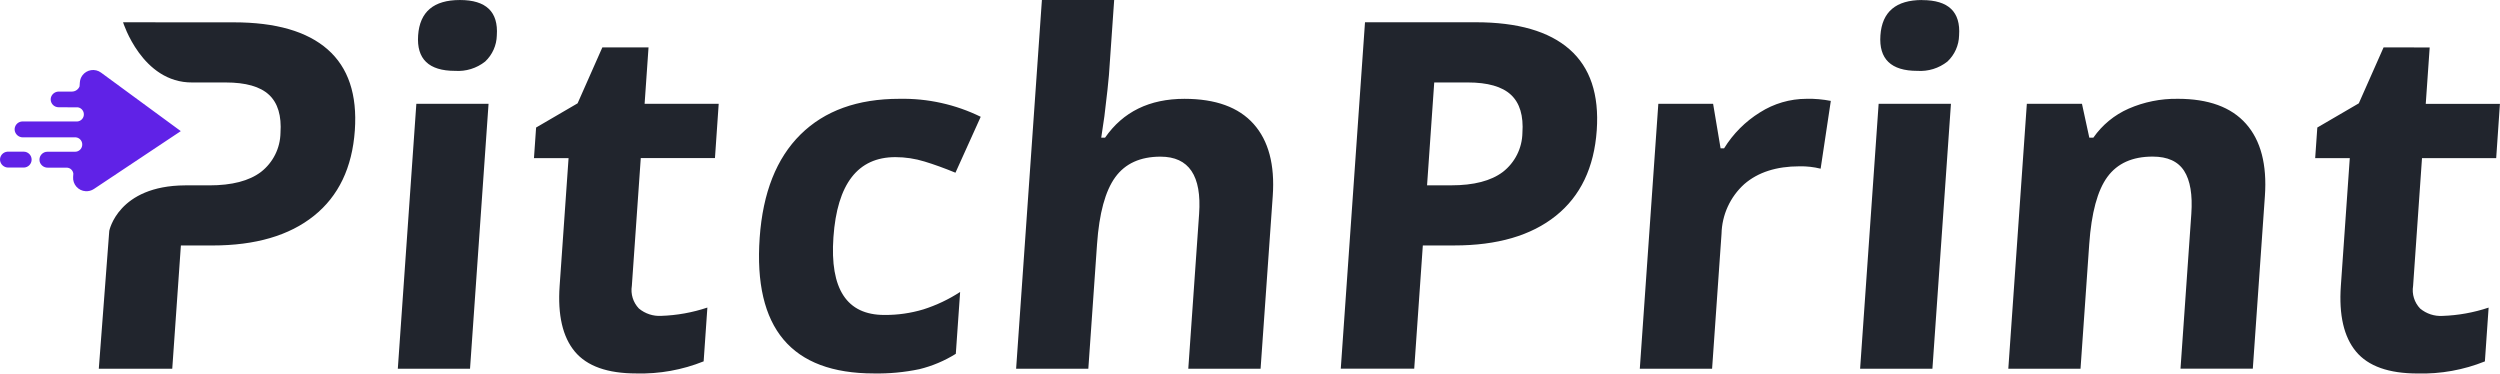
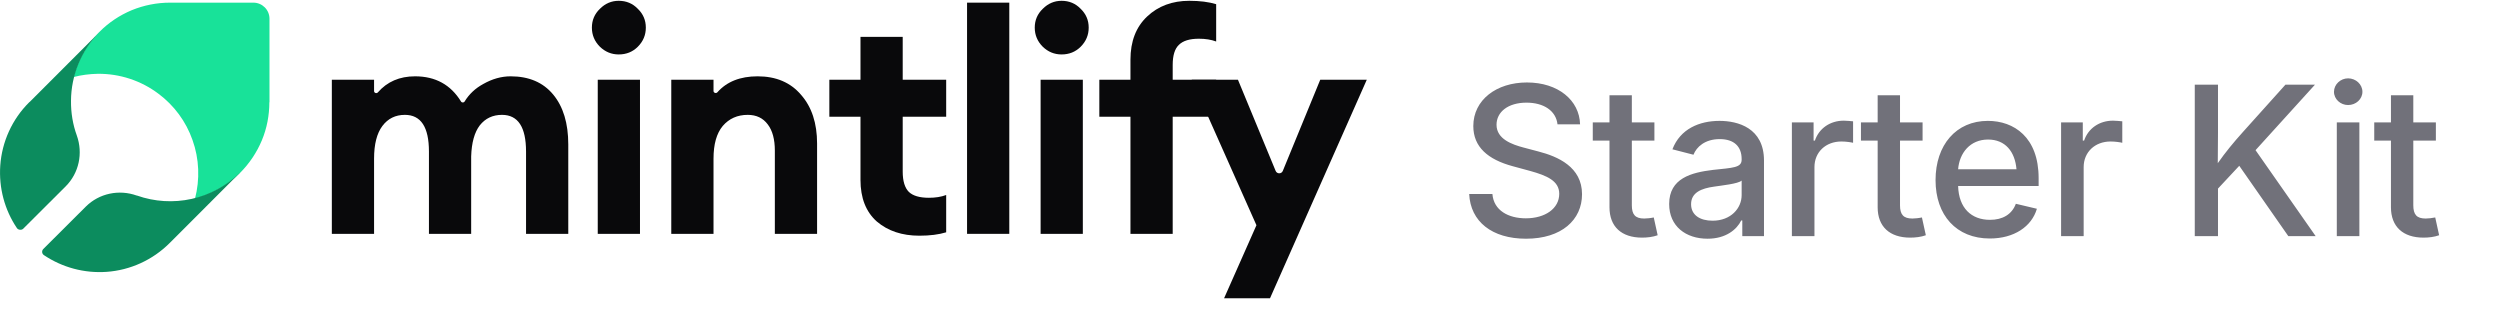
- <svg xmlns="http://www.w3.org/2000/svg" id="Layer_1" data-name="Layer 1" viewBox="0 0 2008.08 300">
-   <defs>
-     <style>.cls-1{fill:#21252d;}.cls-2{fill:#6022e7;}</style>
-   </defs>
-   <g id="Group_8" data-name="Group 8">
-     <path id="Path_17" data-name="Path 17" class="cls-1" d="M209.41-13.43q-31.6,0-33.58,28.36-2,28.55,29.65,28.55A35.11,35.11,0,0,0,229.67,36a29.72,29.72,0,0,0,9.37-21Q241-13.42,209.41-13.43Zm467.46,0L656.16,282.73h58l7-100.11q2.61-37.12,14.6-53.67t36.38-16.56q34.27,0,31,46.06l-8.69,124.3h58.07L862.29,144q2.64-37.68-15.36-57.86T791.42,65.94q-42.21,0-63.83,31.22h-3.07L727.06,80Q730.21,54,730.71,46.9l4.21-60.34Zm707.09,0q-31.59,0-33.57,28.36-2,28.55,29.6,28.55A35.19,35.19,0,0,0,1404.21,36a29.74,29.74,0,0,0,9.37-21q2-28.36-29.62-28.36ZM-61.17,4.46S-46,53.17-5.54,52.8H21.28q24.19,0,34.8,9.92t9.19,30.67a40.59,40.59,0,0,1-15.7,31.31Q35.31,135.46,8.08,135.45H-11.33C-65.27,135.72-72.25,172-72.25,172l-8.41,110.73h59l6.93-99H10.61q51.78,0,81.51-23.79T125,91.29q3-43.2-21.81-65T27.72,4.5Zm997.56,0L916.93,282.71h59l6.91-99h25.32q51.77,0,81.5-23.78t32.88-68.72q3-43.2-21.82-65T1025.26,4.44ZM323.8,24.64,303.92,69.56,270.59,89l-1.71,24.56h27.79L289.5,216.11q-2.49,35.2,12.18,52.82t49.49,17.59a135.25,135.25,0,0,0,54-9.71l3-43.21a130.24,130.24,0,0,1-37,6.67,25.76,25.76,0,0,1-18-5.9,21.36,21.36,0,0,1-5.67-18.27l7.17-102.58h59.59l3-43.59H357.75l3.15-45.3Zm1430.74,0-19.89,44.92L1701.32,89l-1.71,24.56h27.79l-7.17,102.58q-2.48,35.2,12.2,52.82t49.49,17.59a135.29,135.29,0,0,0,54-9.71l3-43.21a130.24,130.24,0,0,1-37,6.67,25.67,25.67,0,0,1-18-5.9,21.35,21.35,0,0,1-5.66-18.27l7.15-102.57H1845l3-43.59h-59.58l3.16-45.3ZM992,52.79h26.84q24.17,0,34.8,9.92t9.19,30.64a40.61,40.61,0,0,1-15.71,31.32q-14.26,10.76-41.49,10.75H986.24Zm299,13.14a69.71,69.71,0,0,0-37.4,10.94,88.79,88.79,0,0,0-28.76,28.82H1222L1216,69.92h-44l-14.88,212.8h58.07l7.57-108.3a55.5,55.5,0,0,1,18.31-40q16.5-14.26,44.3-14.27a65.29,65.29,0,0,1,17,1.9l8.18-54.44a91.61,91.61,0,0,0-19.48-1.7Zm298.07,0a94.94,94.94,0,0,0-39.29,7.9,67.77,67.77,0,0,0-28.36,23.32h-3.24l-5.9-27.22H1468l-14.88,212.79h58l7-100.11q2.64-37.7,14.62-54t36.36-16.27q17.88,0,25.25,11.49t5.77,34.56l-8.69,124.29h58.08L1659.22,144q2.64-37.89-15.17-58t-54.94-20.08Zm-1026.67,0Q512,65.93,483,94.58t-32.82,82.88q-7.63,109.06,91.73,109.06a163.93,163.93,0,0,0,36.5-3.42,100.28,100.28,0,0,0,29.31-12.35l3.47-49.68a121.55,121.55,0,0,1-29.52,14,105.84,105.84,0,0,1-31.33,4.47q-45.3,0-40.93-62.42,4.5-64.35,49.79-64.35a79.73,79.73,0,0,1,23.36,3.52q11.55,3.51,24.87,9l20.29-44.92a141.5,141.5,0,0,0-65.25-14.43Zm-388,4-14.88,212.8h58l14.88-212.8Zm1174.56,0-14.88,212.8h58.08l14.88-212.79Z" transform="translate(160.02 13.44)" />
-     <g id="Group_1" data-name="Group 1">
-       <path id="Path_1" data-name="Path 1" class="cls-2" d="M-78.88,44.87a10.71,10.71,0,0,0-15,2.3,10.67,10.67,0,0,0-2,5.59l-.23,3.18a6.64,6.64,0,0,1-6.12,4.18h-10.48a6.5,6.5,0,0,0-6.49,5.12,6.31,6.31,0,0,0,5.06,7.35,6.1,6.1,0,0,0,1.13.11l15.72.1a5.73,5.73,0,0,1,4.53,6.71,5.72,5.72,0,0,1-5.33,4.63s-.36,0-.55,0h-34.47v0h-8.78a3.63,3.63,0,0,0-.57,0,6.38,6.38,0,0,0-5.79,6.93h0a6.61,6.61,0,0,0,6.7,5.82h42c.19,0,.56,0,.56,0A5.73,5.73,0,0,1-94,103.32a5.73,5.73,0,0,1-5.89,5.12h-22.06a6.39,6.39,0,0,0-6.38,6.4,6.23,6.23,0,0,0,.13,1.3,6.56,6.56,0,0,0,6.5,5.08h15.21a5.42,5.42,0,0,1,5.38,4.87l-.18,2.6a10.71,10.71,0,0,0,10,11.44,10.68,10.68,0,0,0,6.68-1.76l69.81-46.49Z" transform="translate(160.02 13.44)" />
-       <path id="Path_2" data-name="Path 2" class="cls-2" d="M-141,108.41h-12.63a3.63,3.63,0,0,0-.57,0,6.38,6.38,0,0,0-5.79,6.93h0a6.6,6.6,0,0,0,6.69,5.81H-141a6.39,6.39,0,0,0,6.39-6.39h0a6.4,6.4,0,0,0-6.4-6.38Z" transform="translate(160.02 13.44)" />
-     </g>
-   </g>
+ <svg xmlns="http://www.w3.org/2000/svg" width="180" height="23" viewBox="0 0 180 23" fill="none">
+   <path d="M91.44 21.476H88.133L90.464 16.216L85.802 5.74H89.132L91.847 12.307C91.943 12.536 92.268 12.536 92.362 12.306L95.058 5.74H98.409L91.44 21.476Z" fill="#09090B" />
+   <path d="M81.393 16.837V8.403H79.152V5.74H81.393V4.297C81.393 2.98 81.792 1.944 82.592 1.19C83.391 0.435 84.404 0.058 85.633 0.058C86.387 0.058 87.031 0.139 87.564 0.302V2.988C87.208 2.854 86.794 2.788 86.32 2.788C85.655 2.788 85.174 2.936 84.878 3.232C84.582 3.513 84.434 3.994 84.434 4.674V5.74H87.564V8.403H84.434V16.837H81.393Z" fill="#09090B" />
+   <path d="M76.433 3.92C75.915 3.92 75.463 3.735 75.079 3.365C74.694 2.98 74.502 2.521 74.502 1.989C74.502 1.456 74.694 1.005 75.079 0.635C75.463 0.25 75.915 0.058 76.433 0.058C76.98 0.058 77.438 0.25 77.809 0.635C78.193 1.005 78.386 1.456 78.386 1.989C78.386 2.521 78.193 2.98 77.809 3.365C77.438 3.735 76.98 3.92 76.433 3.92ZM74.924 16.837V5.74H77.964V16.837H74.924Z" fill="#09090B" />
+   <path d="M69.628 16.837V0.191H72.669V16.837H69.628Z" fill="#09090B" />
+   <path d="M66.194 16.97C64.951 16.97 63.93 16.63 63.131 15.949C62.347 15.254 61.955 14.255 61.955 12.953V8.403H59.713V5.74H61.955V2.655H64.995V5.74H68.125V8.403H64.995V12.354C64.995 13.034 65.143 13.523 65.439 13.819C65.735 14.1 66.216 14.24 66.882 14.24C67.355 14.24 67.769 14.174 68.125 14.04V16.726C67.592 16.889 66.948 16.97 66.194 16.97Z" fill="#09090B" />
+   <path d="M48.332 16.837V5.74H51.373V6.551C51.373 6.688 51.559 6.748 51.65 6.646C52.328 5.879 53.293 5.495 54.546 5.495C55.878 5.495 56.921 5.939 57.676 6.827C58.445 7.7 58.83 8.869 58.83 10.334V16.837H55.789V10.844C55.789 10.03 55.619 9.402 55.279 8.958C54.939 8.499 54.458 8.27 53.836 8.27C53.096 8.27 52.497 8.536 52.038 9.069C51.594 9.601 51.373 10.386 51.373 11.421V16.837H48.332Z" fill="#09090B" />
+   <path d="M44.547 3.92C44.029 3.92 43.578 3.735 43.193 3.365C42.809 2.98 42.616 2.521 42.616 1.989C42.616 1.456 42.809 1.005 43.193 0.635C43.578 0.25 44.029 0.058 44.547 0.058C45.095 0.058 45.553 0.25 45.923 0.635C46.308 1.005 46.5 1.456 46.5 1.989C46.5 2.521 46.308 2.98 45.923 3.365C45.553 3.735 45.095 3.92 44.547 3.92ZM43.038 16.837V5.74H46.079V16.837H43.038Z" fill="#09090B" />
+   <path d="M37.875 16.837V10.911C37.875 9.15 37.298 8.27 36.144 8.27C35.478 8.27 34.945 8.521 34.546 9.024C34.161 9.527 33.954 10.275 33.924 11.266V16.837H30.884V10.911C30.884 9.15 30.306 8.27 29.152 8.27C28.472 8.27 27.932 8.536 27.532 9.069C27.133 9.601 26.933 10.386 26.933 11.421V16.837H23.892V5.74H26.933V6.559C26.933 6.695 27.116 6.755 27.206 6.652C27.878 5.881 28.771 5.495 29.885 5.495C31.349 5.495 32.452 6.1 33.193 7.309C33.252 7.404 33.395 7.403 33.454 7.307C33.774 6.78 34.219 6.361 34.79 6.05C35.441 5.68 36.099 5.495 36.765 5.495C38.082 5.495 39.103 5.932 39.828 6.805C40.553 7.678 40.916 8.876 40.916 10.4V16.837H37.875Z" fill="#09090B" />
+   <path d="M19.403 7.362V1.35C19.403 0.705 18.879 0.191 18.244 0.191H12.235C11.291 0.191 10.357 0.378 9.487 0.733C8.618 1.098 7.824 1.621 7.16 2.295L7.114 2.341C6.235 3.23 5.609 4.333 5.291 5.548C5.861 5.399 6.45 5.324 7.039 5.314C8.609 5.296 10.151 5.801 11.403 6.745C12.534 7.586 13.394 8.746 13.861 10.083C14.347 11.438 14.403 12.916 14.039 14.309C15.244 13.991 16.356 13.364 17.244 12.486L17.291 12.439C17.954 11.775 18.487 10.98 18.851 10.111C19.216 9.241 19.393 8.306 19.393 7.362H19.403Z" fill="#18E299" />
+   <path d="M5.112 7.26C5.121 5.416 5.857 3.646 7.151 2.324L2.151 7.326C2.133 7.344 2.114 7.354 2.095 7.372C0.876 8.583 0.14 10.204 0.019 11.918C-0.092 13.52 0.327 15.103 1.22 16.426C1.306 16.552 1.537 16.593 1.667 16.472L4.73 13.417C5.689 12.458 5.987 11.033 5.531 9.757C5.242 8.965 5.103 8.117 5.112 7.26Z" fill="#0C8C5E" />
+   <path d="M17.262 12.44C16.303 13.38 15.102 14.032 13.799 14.321C12.486 14.61 11.127 14.526 9.861 14.079C9.861 14.079 9.851 14.079 9.842 14.079C8.567 13.622 7.142 13.921 6.183 14.871L3.12 17.926C2.99 18.056 3.009 18.27 3.167 18.373C4.489 19.258 6.072 19.686 7.673 19.574C9.386 19.453 10.997 18.717 12.216 17.497L12.263 17.451L17.262 12.449V12.44Z" fill="#0C8C5E" />
+   <text x="105" y="17" font-family="Inter, ui-sans-serif, system-ui, -apple-system, sans-serif" font-size="15" font-weight="500" fill="#71717A" letter-spacing="-0.01em">Starter Kit</text>
</svg>
